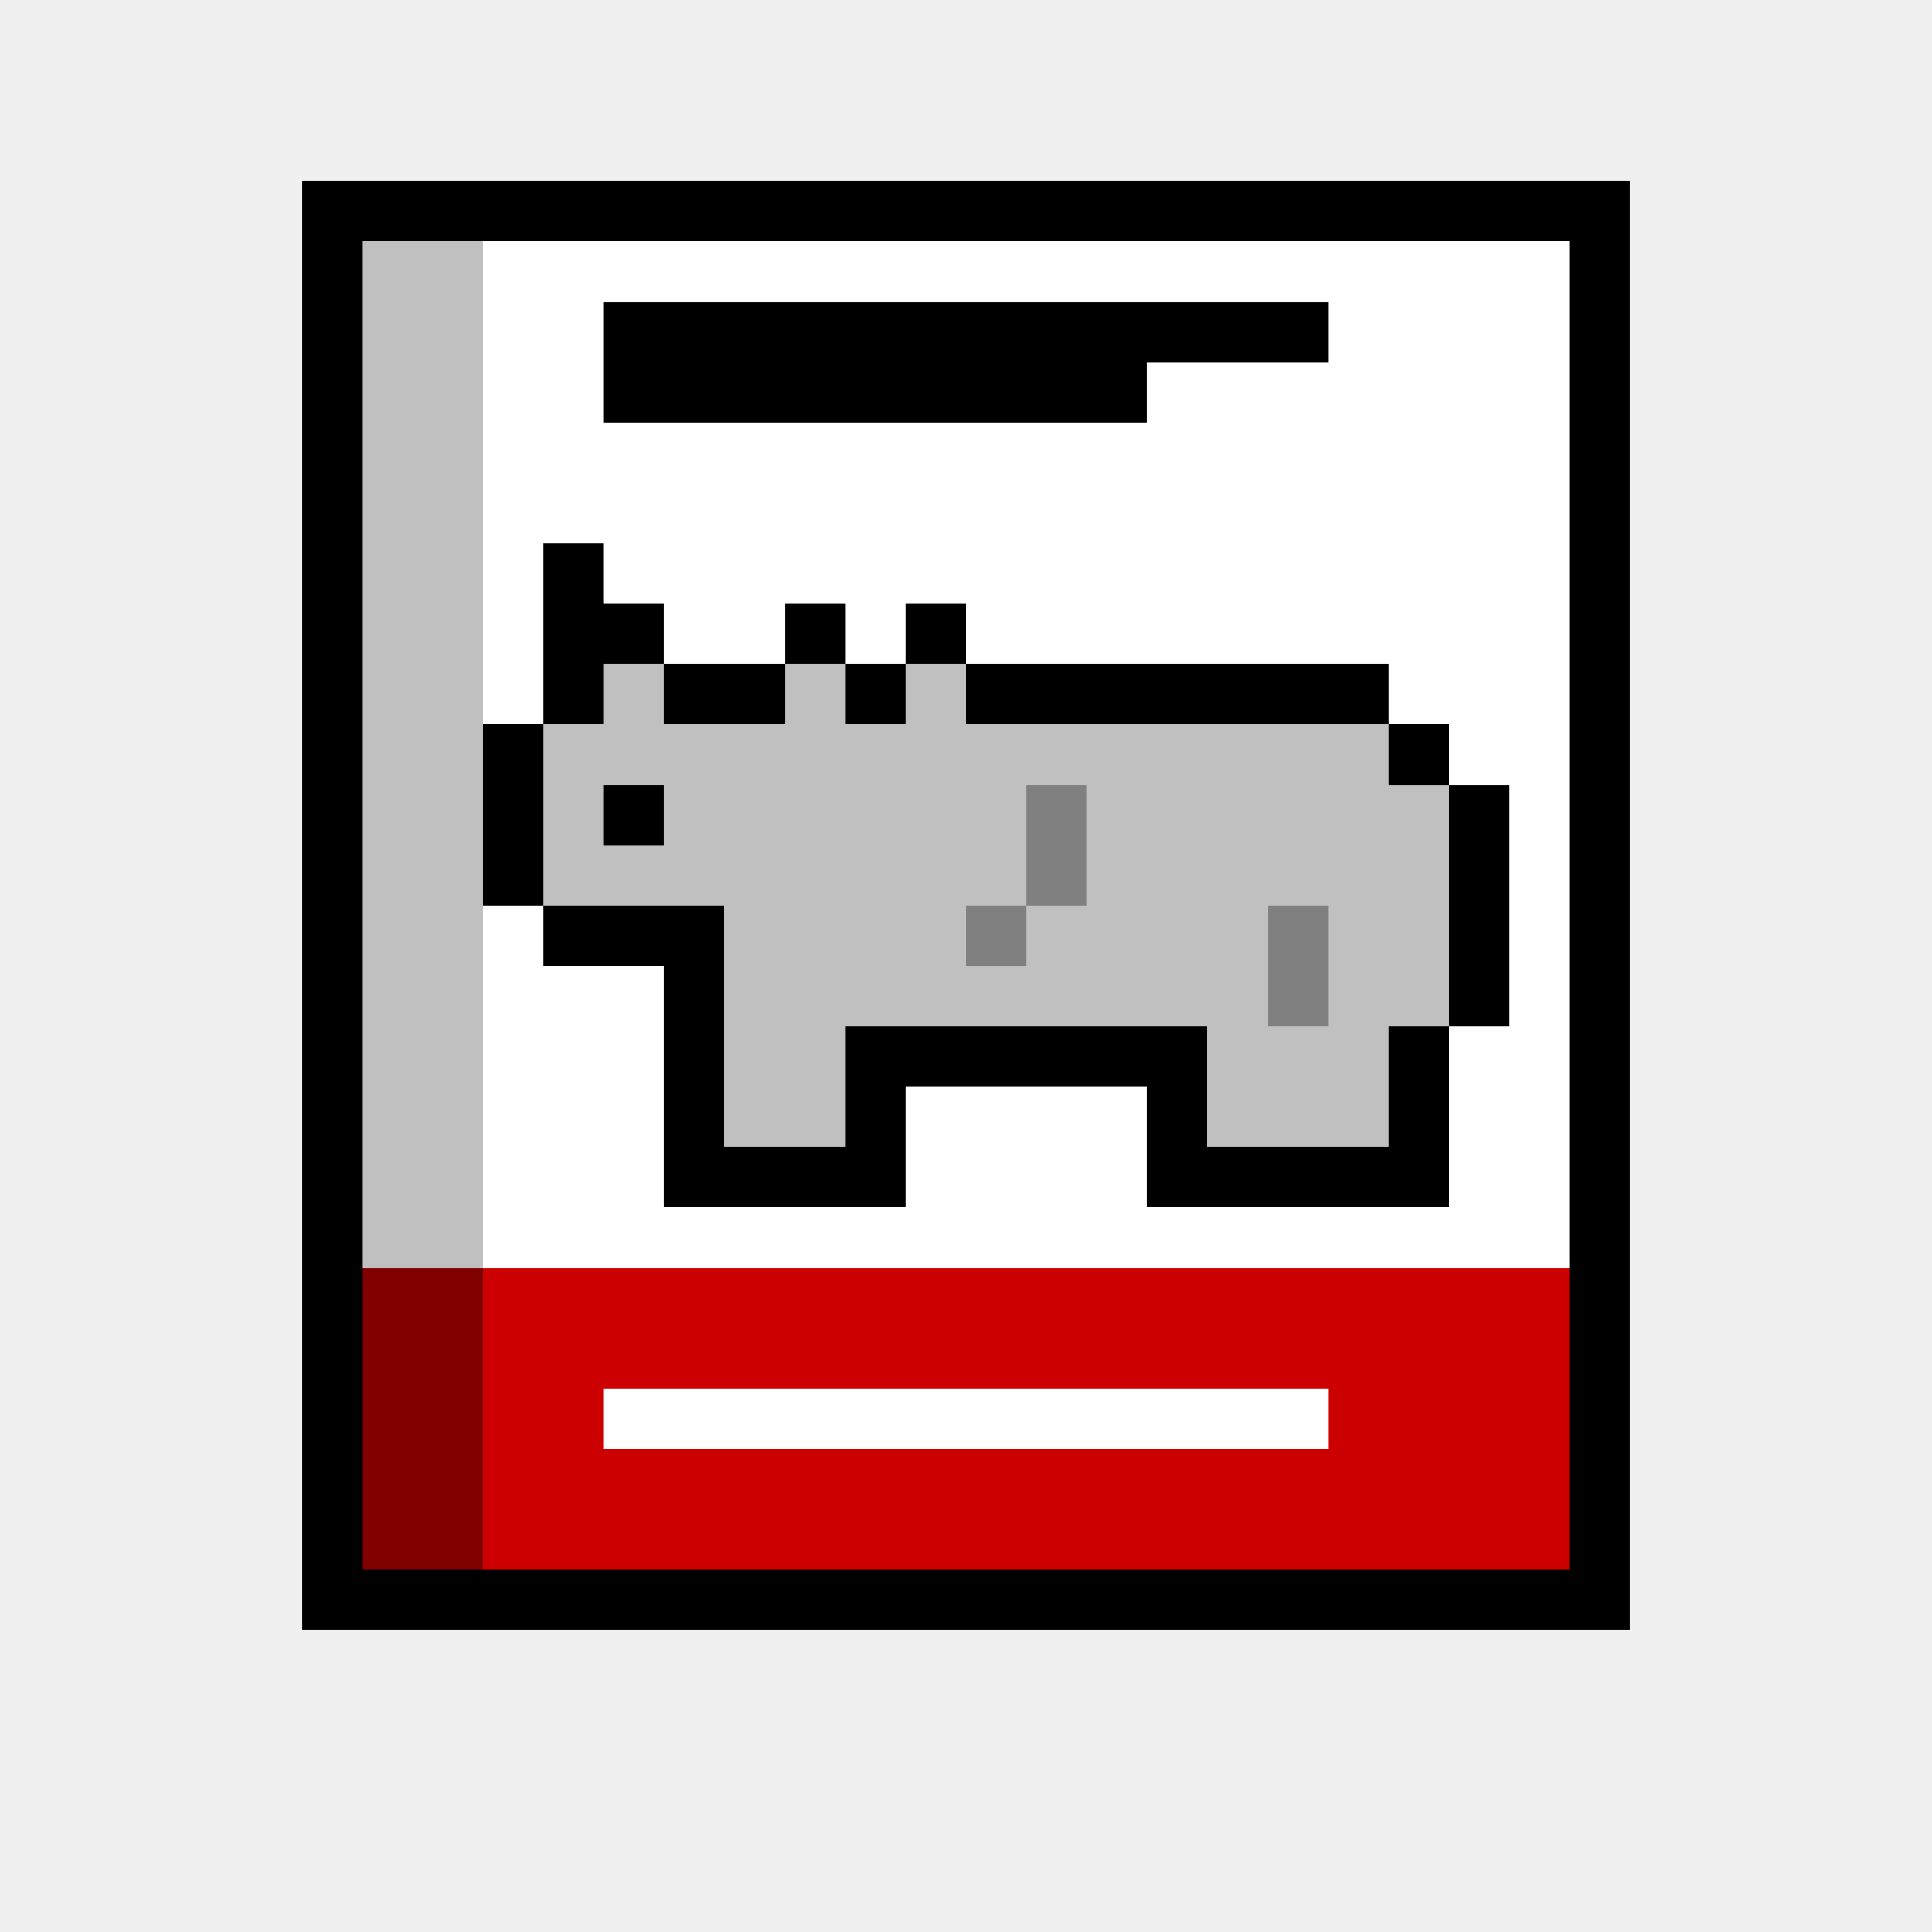
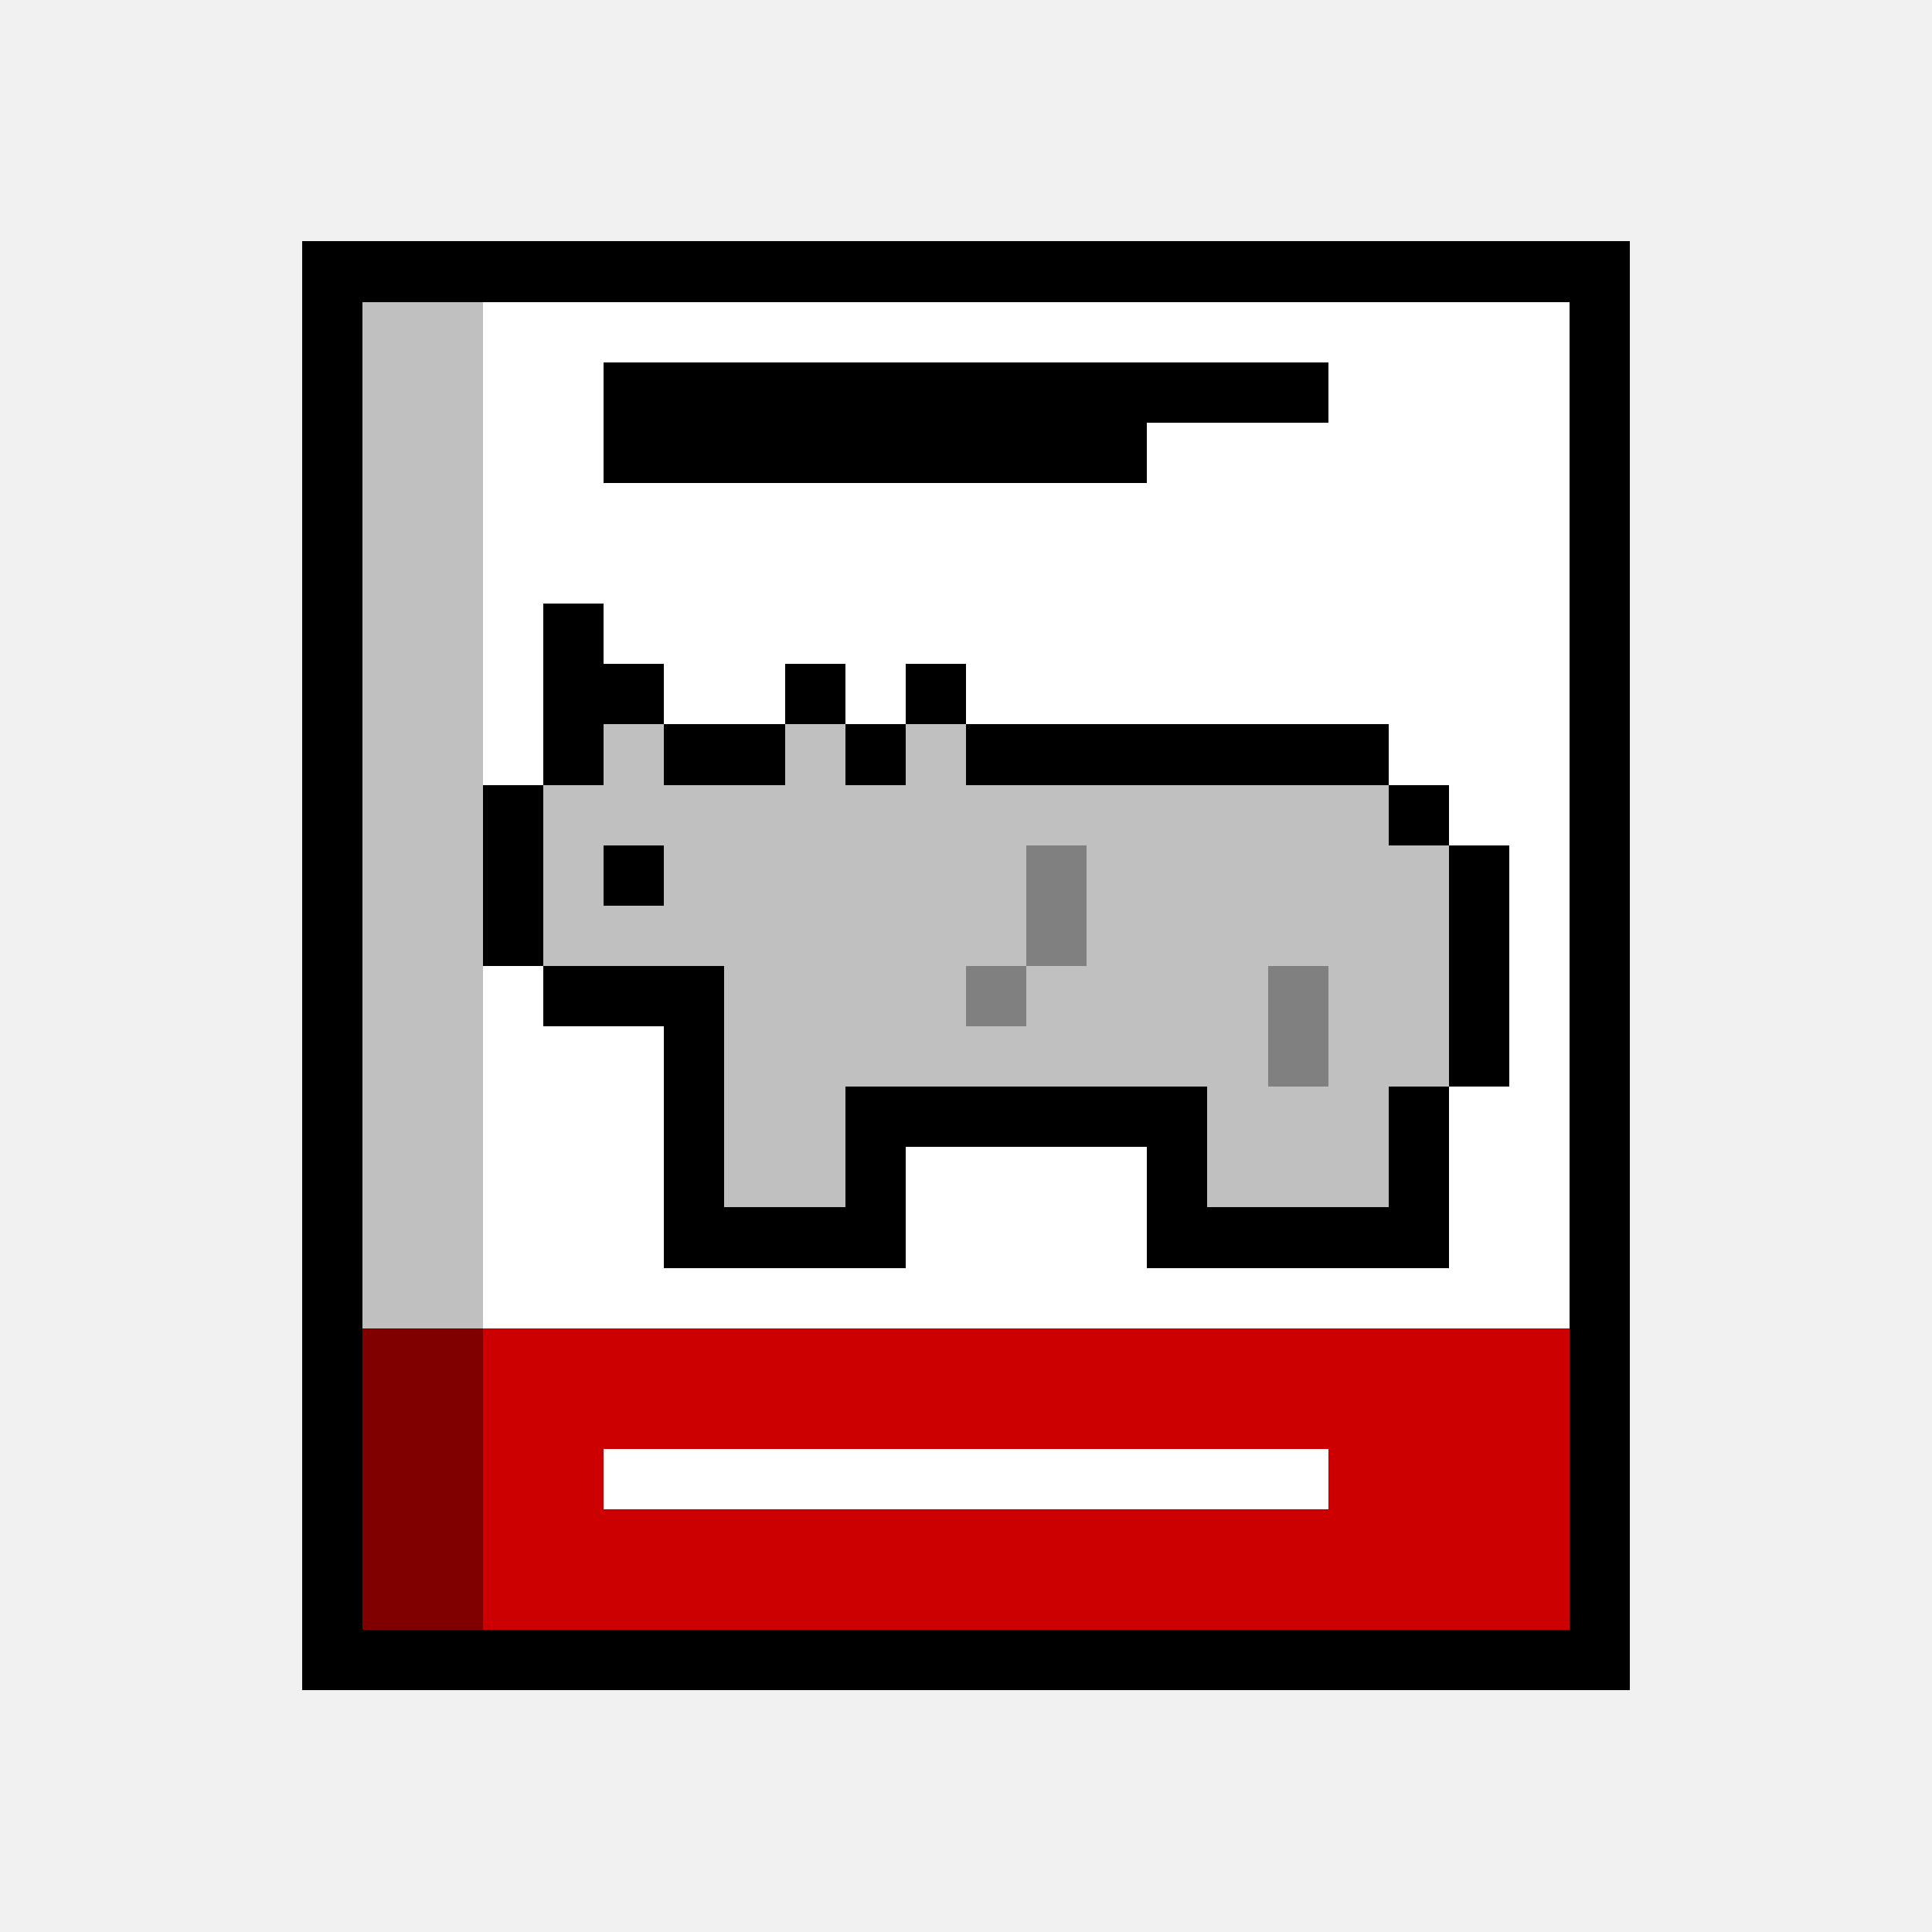
<svg xmlns="http://www.w3.org/2000/svg" viewBox="0 0 32 32" shape-rendering="crispEdges">
-   <rect x="5" y="3" width="22" height="1" fill="#000000" />
-   <rect x="5" y="4" width="1" height="1" fill="#000000" />
-   <rect x="6" y="4" width="2" height="1" fill="#c0c0c0" />
-   <rect x="8" y="4" width="18" height="1" fill="#ffffff" />
-   <rect x="26" y="4" width="1" height="1" fill="#000000" />
+   <rect x="5" y="4" width="22" height="1" fill="#000000" />
  <rect x="5" y="5" width="1" height="1" fill="#000000" />
  <rect x="6" y="5" width="2" height="1" fill="#c0c0c0" />
-   <rect x="8" y="5" width="2" height="1" fill="#ffffff" />
-   <rect x="10" y="5" width="12" height="1" fill="#000000" />
-   <rect x="22" y="5" width="4" height="1" fill="#ffffff" />
+   <rect x="8" y="5" width="18" height="1" fill="#ffffff" />
  <rect x="26" y="5" width="1" height="1" fill="#000000" />
  <rect x="5" y="6" width="1" height="1" fill="#000000" />
  <rect x="6" y="6" width="2" height="1" fill="#c0c0c0" />
  <rect x="8" y="6" width="2" height="1" fill="#ffffff" />
-   <rect x="10" y="6" width="9" height="1" fill="#000000" />
-   <rect x="19" y="6" width="7" height="1" fill="#ffffff" />
+   <rect x="10" y="6" width="12" height="1" fill="#000000" />
+   <rect x="22" y="6" width="4" height="1" fill="#ffffff" />
  <rect x="26" y="6" width="1" height="1" fill="#000000" />
  <rect x="5" y="7" width="1" height="1" fill="#000000" />
  <rect x="6" y="7" width="2" height="1" fill="#c0c0c0" />
-   <rect x="8" y="7" width="18" height="1" fill="#ffffff" />
+   <rect x="8" y="7" width="2" height="1" fill="#ffffff" />
+   <rect x="10" y="7" width="9" height="1" fill="#000000" />
+   <rect x="19" y="7" width="7" height="1" fill="#ffffff" />
  <rect x="26" y="7" width="1" height="1" fill="#000000" />
  <rect x="5" y="8" width="1" height="1" fill="#000000" />
  <rect x="6" y="8" width="2" height="1" fill="#c0c0c0" />
  <rect x="8" y="8" width="18" height="1" fill="#ffffff" />
  <rect x="26" y="8" width="1" height="1" fill="#000000" />
  <rect x="5" y="9" width="1" height="1" fill="#000000" />
  <rect x="6" y="9" width="2" height="1" fill="#c0c0c0" />
-   <rect x="8" y="9" width="1" height="1" fill="#ffffff" />
-   <rect x="9" y="9" width="1" height="1" fill="#000000" />
-   <rect x="10" y="9" width="16" height="1" fill="#ffffff" />
+   <rect x="8" y="9" width="18" height="1" fill="#ffffff" />
  <rect x="26" y="9" width="1" height="1" fill="#000000" />
  <rect x="5" y="10" width="1" height="1" fill="#000000" />
  <rect x="6" y="10" width="2" height="1" fill="#c0c0c0" />
  <rect x="8" y="10" width="1" height="1" fill="#ffffff" />
-   <rect x="9" y="10" width="2" height="1" fill="#000000" />
-   <rect x="11" y="10" width="2" height="1" fill="#ffffff" />
-   <rect x="13" y="10" width="1" height="1" fill="#000000" />
-   <rect x="14" y="10" width="1" height="1" fill="#ffffff" />
-   <rect x="15" y="10" width="1" height="1" fill="#000000" />
-   <rect x="16" y="10" width="10" height="1" fill="#ffffff" />
+   <rect x="9" y="10" width="1" height="1" fill="#000000" />
+   <rect x="10" y="10" width="16" height="1" fill="#ffffff" />
  <rect x="26" y="10" width="1" height="1" fill="#000000" />
  <rect x="5" y="11" width="1" height="1" fill="#000000" />
  <rect x="6" y="11" width="2" height="1" fill="#c0c0c0" />
  <rect x="8" y="11" width="1" height="1" fill="#ffffff" />
-   <rect x="9" y="11" width="1" height="1" fill="#000000" />
-   <rect x="10" y="11" width="1" height="1" fill="#c0c0c0" />
-   <rect x="11" y="11" width="2" height="1" fill="#000000" />
-   <rect x="13" y="11" width="1" height="1" fill="#c0c0c0" />
-   <rect x="14" y="11" width="1" height="1" fill="#000000" />
-   <rect x="15" y="11" width="1" height="1" fill="#c0c0c0" />
-   <rect x="16" y="11" width="7" height="1" fill="#000000" />
-   <rect x="23" y="11" width="3" height="1" fill="#ffffff" />
+   <rect x="9" y="11" width="2" height="1" fill="#000000" />
+   <rect x="11" y="11" width="2" height="1" fill="#ffffff" />
+   <rect x="13" y="11" width="1" height="1" fill="#000000" />
+   <rect x="14" y="11" width="1" height="1" fill="#ffffff" />
+   <rect x="15" y="11" width="1" height="1" fill="#000000" />
+   <rect x="16" y="11" width="10" height="1" fill="#ffffff" />
  <rect x="26" y="11" width="1" height="1" fill="#000000" />
  <rect x="5" y="12" width="1" height="1" fill="#000000" />
  <rect x="6" y="12" width="2" height="1" fill="#c0c0c0" />
-   <rect x="8" y="12" width="1" height="1" fill="#000000" />
-   <rect x="9" y="12" width="14" height="1" fill="#c0c0c0" />
-   <rect x="23" y="12" width="1" height="1" fill="#000000" />
-   <rect x="24" y="12" width="2" height="1" fill="#ffffff" />
+   <rect x="8" y="12" width="1" height="1" fill="#ffffff" />
+   <rect x="9" y="12" width="1" height="1" fill="#000000" />
+   <rect x="10" y="12" width="1" height="1" fill="#c0c0c0" />
+   <rect x="11" y="12" width="2" height="1" fill="#000000" />
+   <rect x="13" y="12" width="1" height="1" fill="#c0c0c0" />
+   <rect x="14" y="12" width="1" height="1" fill="#000000" />
+   <rect x="15" y="12" width="1" height="1" fill="#c0c0c0" />
+   <rect x="16" y="12" width="7" height="1" fill="#000000" />
+   <rect x="23" y="12" width="3" height="1" fill="#ffffff" />
  <rect x="26" y="12" width="1" height="1" fill="#000000" />
  <rect x="5" y="13" width="1" height="1" fill="#000000" />
  <rect x="6" y="13" width="2" height="1" fill="#c0c0c0" />
  <rect x="8" y="13" width="1" height="1" fill="#000000" />
-   <rect x="9" y="13" width="1" height="1" fill="#c0c0c0" />
-   <rect x="10" y="13" width="1" height="1" fill="#000000" />
-   <rect x="11" y="13" width="6" height="1" fill="#c0c0c0" />
-   <rect x="17" y="13" width="1" height="1" fill="#808080" />
-   <rect x="18" y="13" width="6" height="1" fill="#c0c0c0" />
-   <rect x="24" y="13" width="1" height="1" fill="#000000" />
-   <rect x="25" y="13" width="1" height="1" fill="#ffffff" />
+   <rect x="9" y="13" width="14" height="1" fill="#c0c0c0" />
+   <rect x="23" y="13" width="1" height="1" fill="#000000" />
+   <rect x="24" y="13" width="2" height="1" fill="#ffffff" />
  <rect x="26" y="13" width="1" height="1" fill="#000000" />
  <rect x="5" y="14" width="1" height="1" fill="#000000" />
  <rect x="6" y="14" width="2" height="1" fill="#c0c0c0" />
  <rect x="8" y="14" width="1" height="1" fill="#000000" />
-   <rect x="9" y="14" width="8" height="1" fill="#c0c0c0" />
+   <rect x="9" y="14" width="1" height="1" fill="#c0c0c0" />
+   <rect x="10" y="14" width="1" height="1" fill="#000000" />
+   <rect x="11" y="14" width="6" height="1" fill="#c0c0c0" />
  <rect x="17" y="14" width="1" height="1" fill="#808080" />
  <rect x="18" y="14" width="6" height="1" fill="#c0c0c0" />
  <rect x="24" y="14" width="1" height="1" fill="#000000" />
  <rect x="25" y="14" width="1" height="1" fill="#ffffff" />
  <rect x="26" y="14" width="1" height="1" fill="#000000" />
  <rect x="5" y="15" width="1" height="1" fill="#000000" />
  <rect x="6" y="15" width="2" height="1" fill="#c0c0c0" />
-   <rect x="8" y="15" width="1" height="1" fill="#ffffff" />
-   <rect x="9" y="15" width="3" height="1" fill="#000000" />
-   <rect x="12" y="15" width="4" height="1" fill="#c0c0c0" />
-   <rect x="16" y="15" width="1" height="1" fill="#808080" />
-   <rect x="17" y="15" width="4" height="1" fill="#c0c0c0" />
-   <rect x="21" y="15" width="1" height="1" fill="#808080" />
-   <rect x="22" y="15" width="2" height="1" fill="#c0c0c0" />
+   <rect x="8" y="15" width="1" height="1" fill="#000000" />
+   <rect x="9" y="15" width="8" height="1" fill="#c0c0c0" />
+   <rect x="17" y="15" width="1" height="1" fill="#808080" />
+   <rect x="18" y="15" width="6" height="1" fill="#c0c0c0" />
  <rect x="24" y="15" width="1" height="1" fill="#000000" />
  <rect x="25" y="15" width="1" height="1" fill="#ffffff" />
  <rect x="26" y="15" width="1" height="1" fill="#000000" />
  <rect x="5" y="16" width="1" height="1" fill="#000000" />
  <rect x="6" y="16" width="2" height="1" fill="#c0c0c0" />
-   <rect x="8" y="16" width="3" height="1" fill="#ffffff" />
-   <rect x="11" y="16" width="1" height="1" fill="#000000" />
-   <rect x="12" y="16" width="9" height="1" fill="#c0c0c0" />
+   <rect x="8" y="16" width="1" height="1" fill="#ffffff" />
+   <rect x="9" y="16" width="3" height="1" fill="#000000" />
+   <rect x="12" y="16" width="4" height="1" fill="#c0c0c0" />
+   <rect x="16" y="16" width="1" height="1" fill="#808080" />
+   <rect x="17" y="16" width="4" height="1" fill="#c0c0c0" />
  <rect x="21" y="16" width="1" height="1" fill="#808080" />
  <rect x="22" y="16" width="2" height="1" fill="#c0c0c0" />
  <rect x="24" y="16" width="1" height="1" fill="#000000" />
  <rect x="25" y="16" width="1" height="1" fill="#ffffff" />
  <rect x="26" y="16" width="1" height="1" fill="#000000" />
  <rect x="5" y="17" width="1" height="1" fill="#000000" />
  <rect x="6" y="17" width="2" height="1" fill="#c0c0c0" />
  <rect x="8" y="17" width="3" height="1" fill="#ffffff" />
  <rect x="11" y="17" width="1" height="1" fill="#000000" />
-   <rect x="12" y="17" width="2" height="1" fill="#c0c0c0" />
-   <rect x="14" y="17" width="6" height="1" fill="#000000" />
-   <rect x="20" y="17" width="3" height="1" fill="#c0c0c0" />
-   <rect x="23" y="17" width="1" height="1" fill="#000000" />
-   <rect x="24" y="17" width="2" height="1" fill="#ffffff" />
+   <rect x="12" y="17" width="9" height="1" fill="#c0c0c0" />
+   <rect x="21" y="17" width="1" height="1" fill="#808080" />
+   <rect x="22" y="17" width="2" height="1" fill="#c0c0c0" />
+   <rect x="24" y="17" width="1" height="1" fill="#000000" />
+   <rect x="25" y="17" width="1" height="1" fill="#ffffff" />
  <rect x="26" y="17" width="1" height="1" fill="#000000" />
  <rect x="5" y="18" width="1" height="1" fill="#000000" />
  <rect x="6" y="18" width="2" height="1" fill="#c0c0c0" />
  <rect x="8" y="18" width="3" height="1" fill="#ffffff" />
  <rect x="11" y="18" width="1" height="1" fill="#000000" />
  <rect x="12" y="18" width="2" height="1" fill="#c0c0c0" />
-   <rect x="14" y="18" width="1" height="1" fill="#000000" />
-   <rect x="15" y="18" width="4" height="1" fill="#ffffff" />
-   <rect x="19" y="18" width="1" height="1" fill="#000000" />
+   <rect x="14" y="18" width="6" height="1" fill="#000000" />
  <rect x="20" y="18" width="3" height="1" fill="#c0c0c0" />
  <rect x="23" y="18" width="1" height="1" fill="#000000" />
  <rect x="24" y="18" width="2" height="1" fill="#ffffff" />
  <rect x="26" y="18" width="1" height="1" fill="#000000" />
  <rect x="5" y="19" width="1" height="1" fill="#000000" />
  <rect x="6" y="19" width="2" height="1" fill="#c0c0c0" />
  <rect x="8" y="19" width="3" height="1" fill="#ffffff" />
-   <rect x="11" y="19" width="4" height="1" fill="#000000" />
+   <rect x="11" y="19" width="1" height="1" fill="#000000" />
+   <rect x="12" y="19" width="2" height="1" fill="#c0c0c0" />
+   <rect x="14" y="19" width="1" height="1" fill="#000000" />
  <rect x="15" y="19" width="4" height="1" fill="#ffffff" />
-   <rect x="19" y="19" width="5" height="1" fill="#000000" />
+   <rect x="19" y="19" width="1" height="1" fill="#000000" />
+   <rect x="20" y="19" width="3" height="1" fill="#c0c0c0" />
+   <rect x="23" y="19" width="1" height="1" fill="#000000" />
  <rect x="24" y="19" width="2" height="1" fill="#ffffff" />
  <rect x="26" y="19" width="1" height="1" fill="#000000" />
  <rect x="5" y="20" width="1" height="1" fill="#000000" />
  <rect x="6" y="20" width="2" height="1" fill="#c0c0c0" />
-   <rect x="8" y="20" width="18" height="1" fill="#ffffff" />
+   <rect x="8" y="20" width="3" height="1" fill="#ffffff" />
+   <rect x="11" y="20" width="4" height="1" fill="#000000" />
+   <rect x="15" y="20" width="4" height="1" fill="#ffffff" />
+   <rect x="19" y="20" width="5" height="1" fill="#000000" />
+   <rect x="24" y="20" width="2" height="1" fill="#ffffff" />
  <rect x="26" y="20" width="1" height="1" fill="#000000" />
  <rect x="5" y="21" width="1" height="1" fill="#000000" />
-   <rect x="6" y="21" width="2" height="1" fill="#800000" />
-   <rect x="8" y="21" width="18" height="1" fill="#cc0000" />
+   <rect x="6" y="21" width="2" height="1" fill="#c0c0c0" />
+   <rect x="8" y="21" width="18" height="1" fill="#ffffff" />
  <rect x="26" y="21" width="1" height="1" fill="#000000" />
  <rect x="5" y="22" width="1" height="1" fill="#000000" />
  <rect x="6" y="22" width="2" height="1" fill="#800000" />
  <rect x="8" y="22" width="18" height="1" fill="#cc0000" />
  <rect x="26" y="22" width="1" height="1" fill="#000000" />
  <rect x="5" y="23" width="1" height="1" fill="#000000" />
  <rect x="6" y="23" width="2" height="1" fill="#800000" />
-   <rect x="8" y="23" width="2" height="1" fill="#cc0000" />
-   <rect x="10" y="23" width="12" height="1" fill="#ffffff" />
-   <rect x="22" y="23" width="4" height="1" fill="#cc0000" />
+   <rect x="8" y="23" width="18" height="1" fill="#cc0000" />
  <rect x="26" y="23" width="1" height="1" fill="#000000" />
  <rect x="5" y="24" width="1" height="1" fill="#000000" />
  <rect x="6" y="24" width="2" height="1" fill="#800000" />
-   <rect x="8" y="24" width="18" height="1" fill="#cc0000" />
+   <rect x="8" y="24" width="2" height="1" fill="#cc0000" />
+   <rect x="10" y="24" width="12" height="1" fill="#ffffff" />
+   <rect x="22" y="24" width="4" height="1" fill="#cc0000" />
  <rect x="26" y="24" width="1" height="1" fill="#000000" />
  <rect x="5" y="25" width="1" height="1" fill="#000000" />
  <rect x="6" y="25" width="2" height="1" fill="#800000" />
  <rect x="8" y="25" width="18" height="1" fill="#cc0000" />
  <rect x="26" y="25" width="1" height="1" fill="#000000" />
-   <rect x="5" y="26" width="22" height="1" fill="#000000" />
+   <rect x="5" y="26" width="1" height="1" fill="#000000" />
+   <rect x="6" y="26" width="2" height="1" fill="#800000" />
+   <rect x="8" y="26" width="18" height="1" fill="#cc0000" />
+   <rect x="26" y="26" width="1" height="1" fill="#000000" />
+   <rect x="5" y="27" width="22" height="1" fill="#000000" />
</svg>
